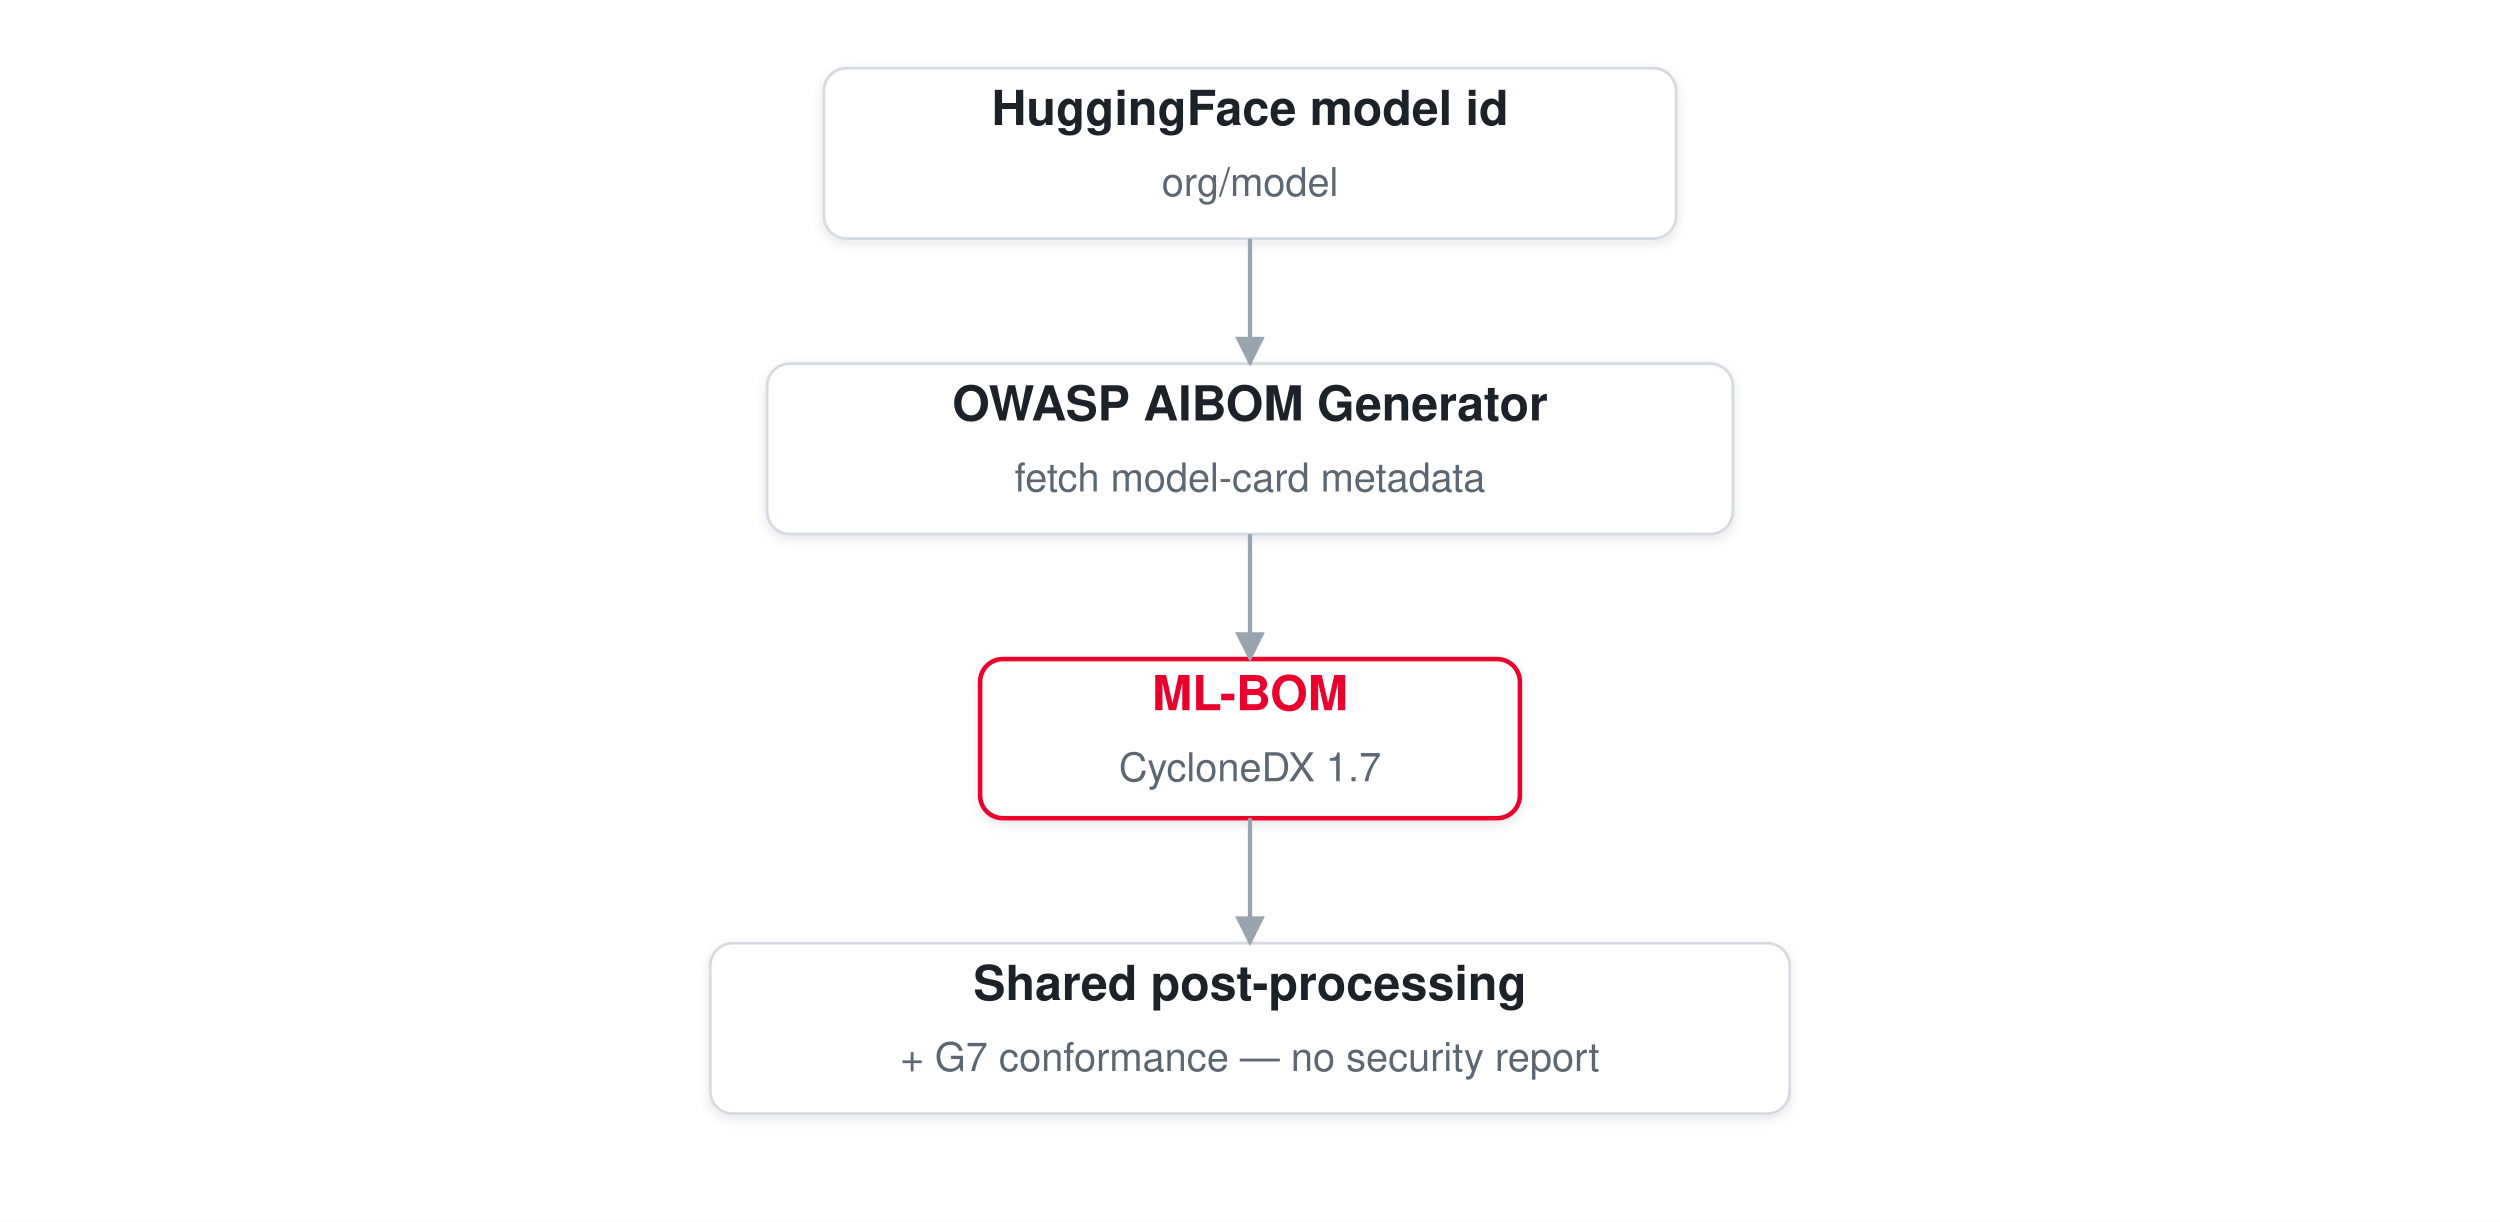
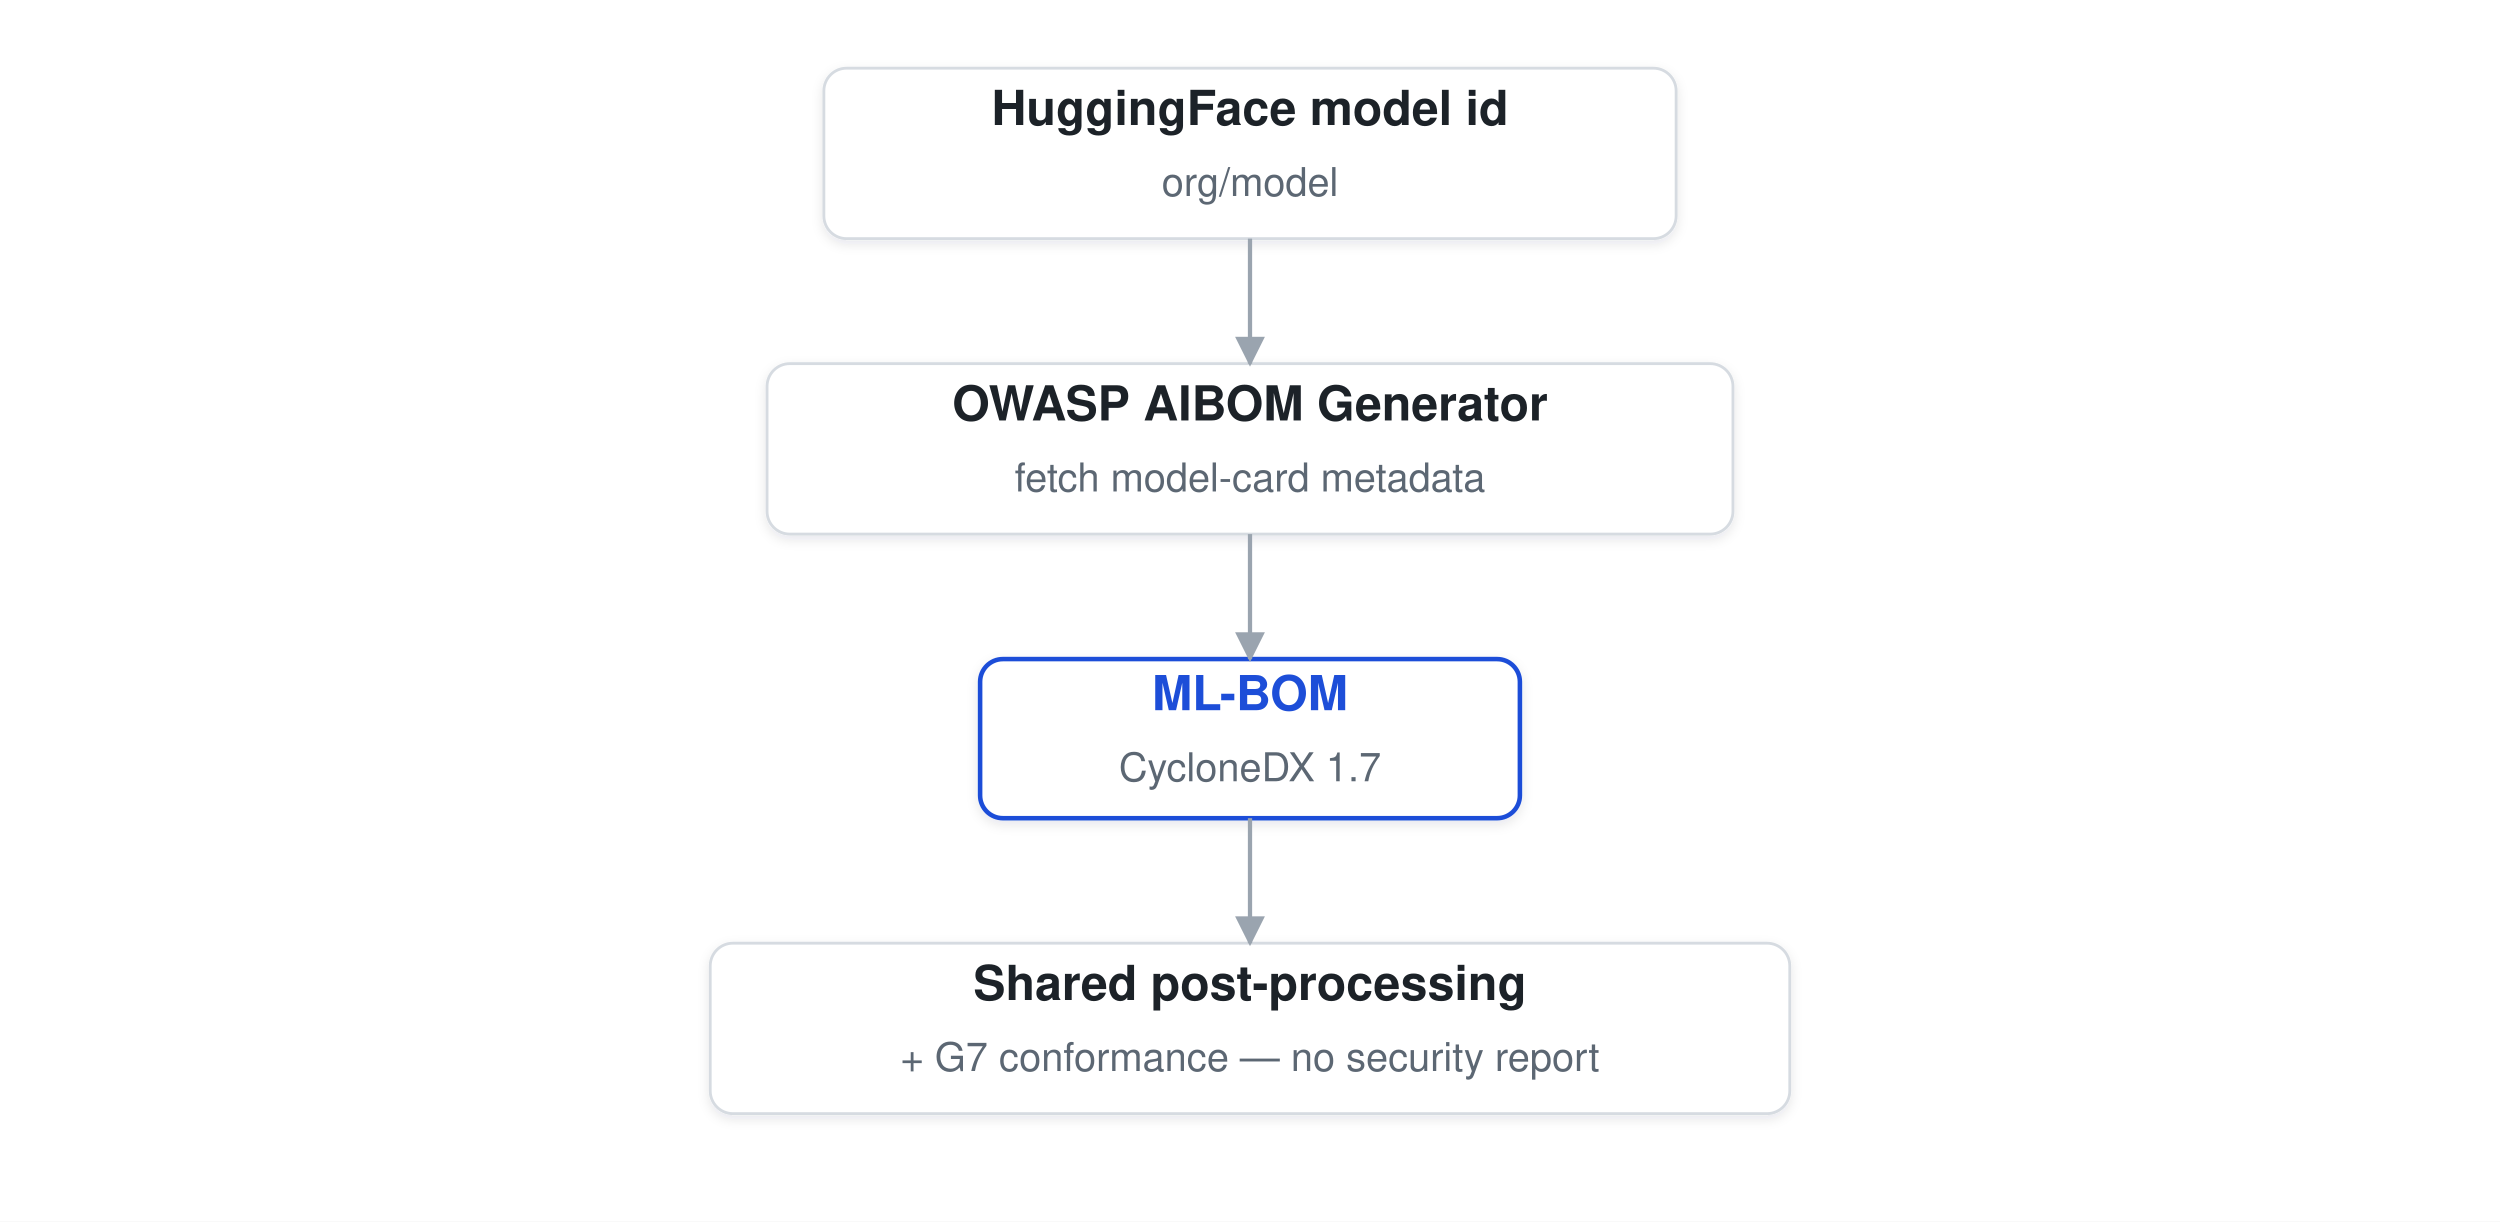
<svg xmlns="http://www.w3.org/2000/svg" width="880" height="430" viewBox="0 0 880 430">
  <defs>
    <marker id="arr" viewBox="0 0 10 10" refX="9" refY="5" markerWidth="7" markerHeight="7" orient="auto-start-reverse">
      <path d="M0,0 L10,5 L0,10 z" fill="#9aa4af" />
    </marker>
    <filter id="sh" x="-20%" y="-20%" width="140%" height="160%">
      <feDropShadow dx="0" dy="1.5" stdDeviation="2" flood-color="#1c2228" flood-opacity="0.10" />
    </filter>
  </defs>
  <rect width="880" height="430" fill="#ffffff" />
  <rect x="290" y="24" width="300" height="60" rx="8" fill="#ffffff" stroke="#d6dbe1" stroke-width="1" filter="url(#sh)" />
  <text x="440.0" y="44.0" text-anchor="middle" font-family="'Helvetica Neue',Helvetica,Arial,sans-serif" font-size="17" font-weight="600" fill="#1c2228">HuggingFace model id</text>
  <text x="440.0" y="69.0" text-anchor="middle" font-family="'Helvetica Neue',Helvetica,Arial,sans-serif" font-size="14" fill="#5c6773">org/model</text>
  <rect x="270" y="128" width="340" height="60" rx="8" fill="#ffffff" stroke="#d6dbe1" stroke-width="1" filter="url(#sh)" />
  <text x="440.0" y="148.0" text-anchor="middle" font-family="'Helvetica Neue',Helvetica,Arial,sans-serif" font-size="17" font-weight="600" fill="#1c2228">OWASP AIBOM Generator</text>
  <text x="440.0" y="173.0" text-anchor="middle" font-family="'Helvetica Neue',Helvetica,Arial,sans-serif" font-size="14" fill="#5c6773">fetch model-card metadata</text>
  <path d="M440,84 L440,128" fill="none" stroke="#9aa4af" stroke-width="1.5" marker-end="url(#arr)" />
-   <rect x="345" y="232" width="190" height="56" rx="8" fill="#ffffff" stroke="#EA002C" stroke-width="1.6" filter="url(#sh)" />
-   <text x="440.0" y="250.0" text-anchor="middle" font-family="'Helvetica Neue',Helvetica,Arial,sans-serif" font-size="17" font-weight="600" fill="#EA002C">ML-BOM</text>
+   <rect x="345" y="232" width="190" height="56" rx="8" fill="#ffffff" stroke="#1d4ed8" stroke-width="1.6" filter="url(#sh)" />
+   <text x="440.0" y="250.0" text-anchor="middle" font-family="'Helvetica Neue',Helvetica,Arial,sans-serif" font-size="17" font-weight="600" fill="#1d4ed8">ML-BOM</text>
  <text x="440.0" y="275.0" text-anchor="middle" font-family="'Helvetica Neue',Helvetica,Arial,sans-serif" font-size="14" fill="#5c6773">CycloneDX 1.7</text>
  <path d="M440,188 L440,232" fill="none" stroke="#9aa4af" stroke-width="1.5" marker-end="url(#arr)" />
  <rect x="250" y="332" width="380" height="60" rx="8" fill="#ffffff" stroke="#d6dbe1" stroke-width="1" filter="url(#sh)" />
  <text x="440.0" y="352.0" text-anchor="middle" font-family="'Helvetica Neue',Helvetica,Arial,sans-serif" font-size="17" font-weight="600" fill="#1c2228">Shared post-processing</text>
  <text x="440.0" y="377.0" text-anchor="middle" font-family="'Helvetica Neue',Helvetica,Arial,sans-serif" font-size="14" fill="#5c6773">+ G7 conformance — no security report</text>
  <path d="M440,288 L440,332" fill="none" stroke="#9aa4af" stroke-width="1.5" marker-end="url(#arr)" />
</svg>
